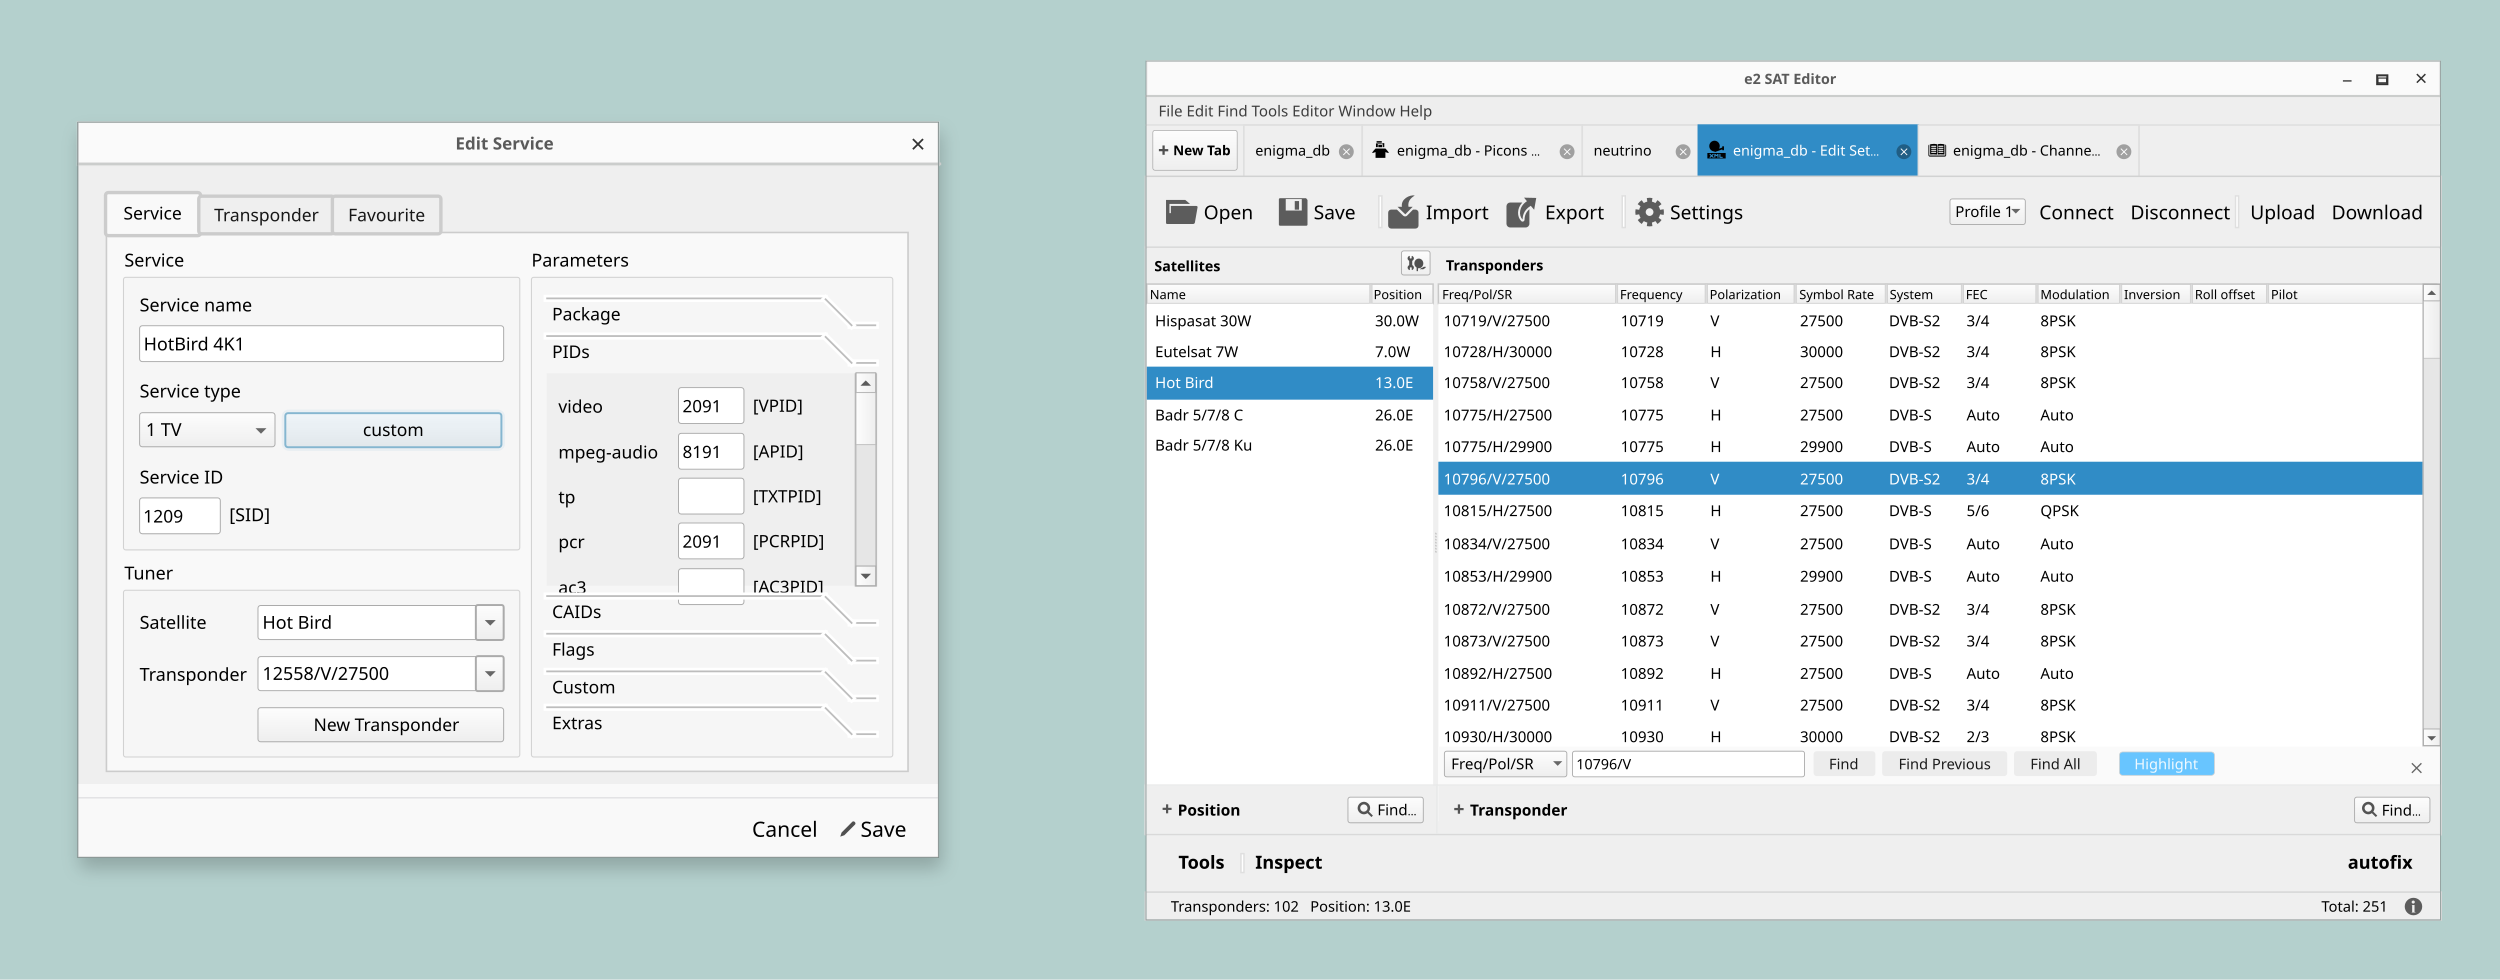
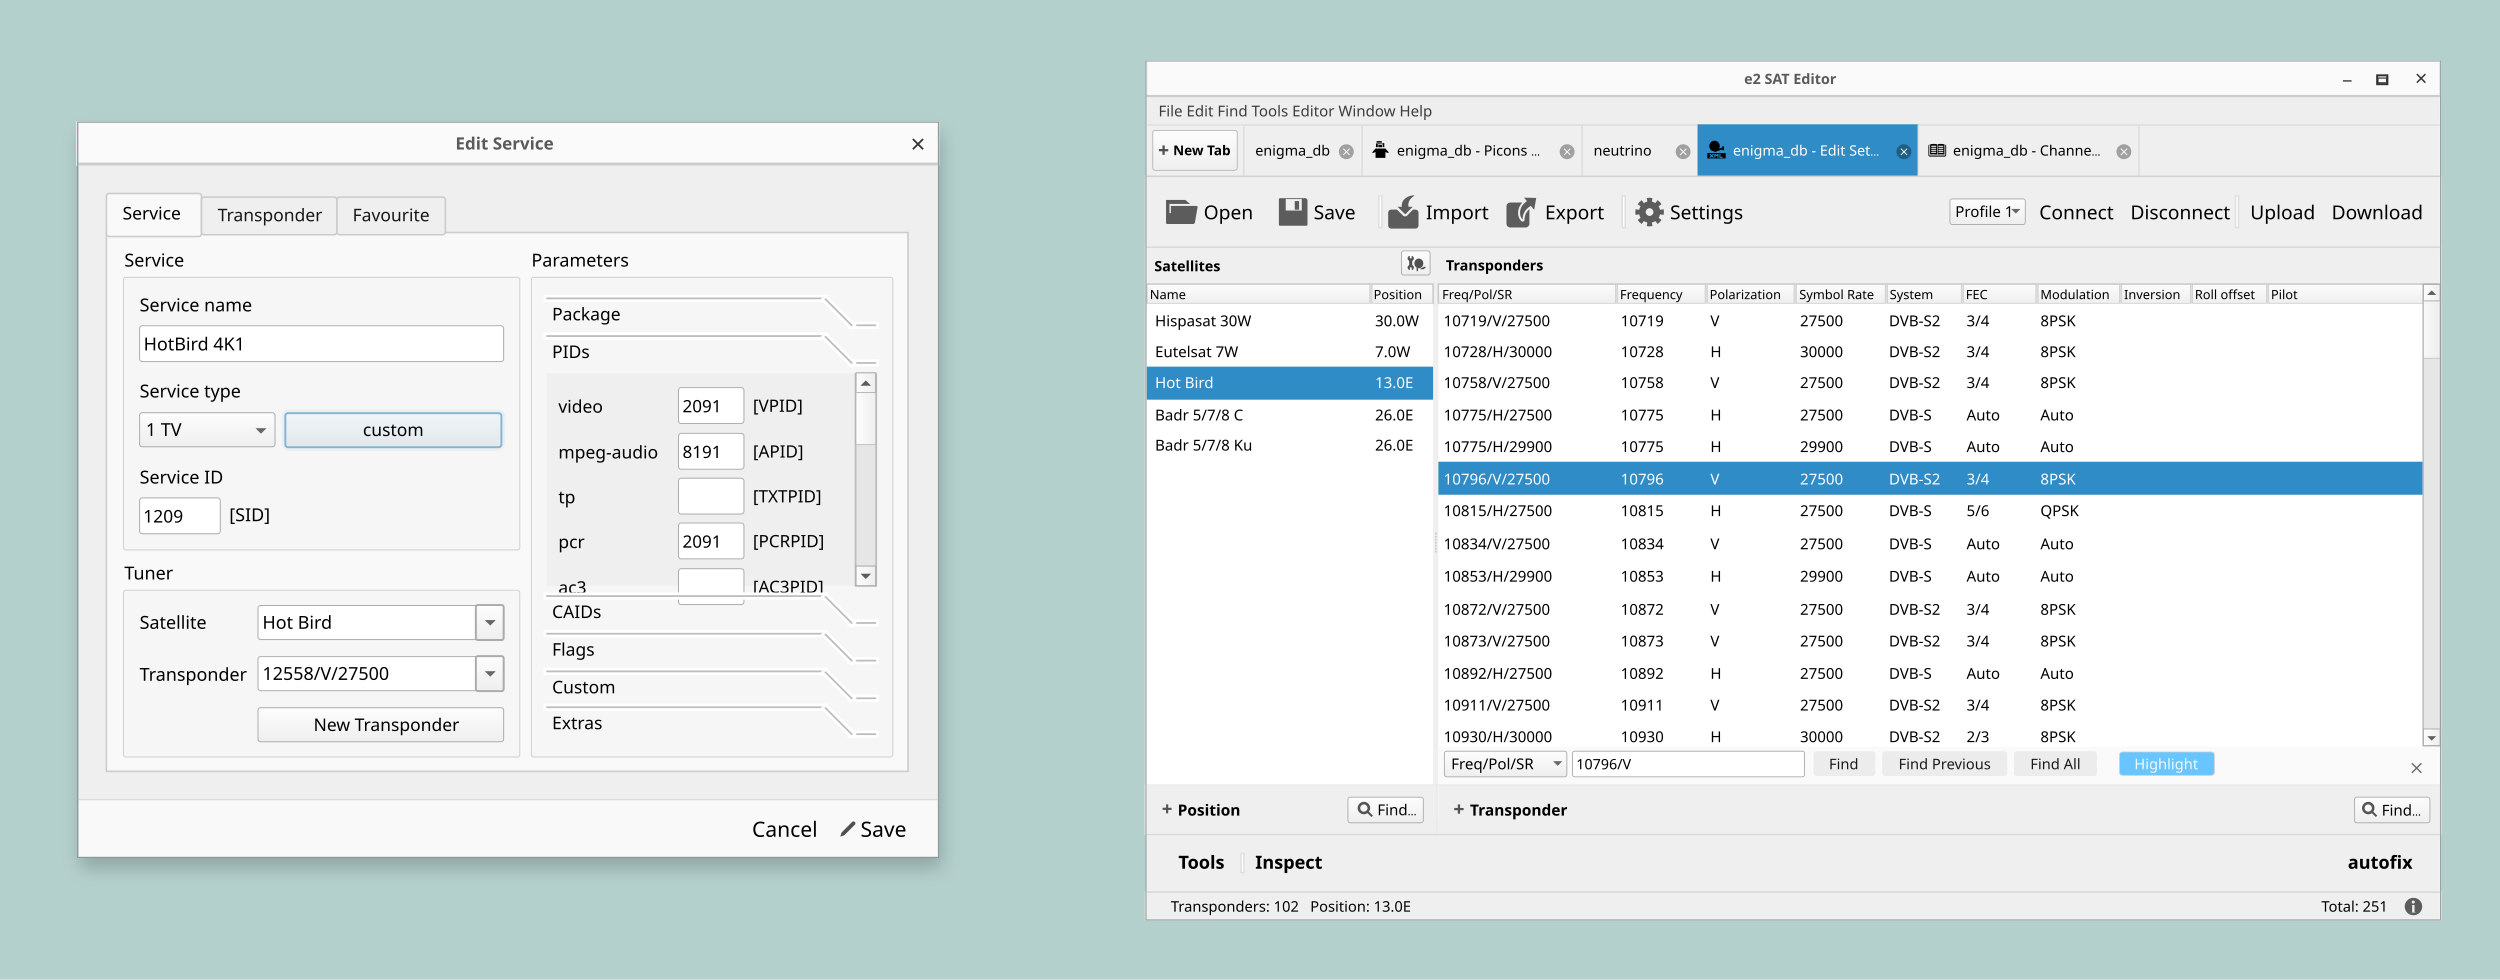
<svg xmlns="http://www.w3.org/2000/svg" style="pointer-events:none;user-select:none;text-rendering:geometricprecision" viewBox="0 0 3318 1300">
  <defs>
    <symbol id="aad">
      <path d="M37.8 37.8h18V26.3h-18V8H26.3v18.1H8v11.6h18.1v18h11.6v-18z" />
    </symbol>
    <symbol id="cbw">
      <path d="m60 15-3-.5v35.7a150.1 150.1 0 0 0-14.3-.6l-3 .2-6.7.6v-36S39.6 13 43 13c4 0 14 1.5 14 1.5l3 .5a5 5 0 0 1 3 4.7v32.6c0 2.9-2.3 5.2-5.2 5.2H6.2A5.2 5.2 0 0 1 1 52.3V19.7A5 5 0 0 1 4 15l3-.5S17 13 21 13c3.4 0 10 1.5 10 1.5v35.9a286 286 0 0 0-13-.9c-3 0-7.9.4-11 .7V14.5L4 15v38.7h56V15zM28.5 42.5a2 2 0 0 0-2-2h-14a2 2 0 0 0 0 4h14a2 2 0 0 0 2-2zm25 0a2 2 0 0 0-2-2h-14a2 2 0 0 0 0 4h14a2 2 0 0 0 2-2zm-25-7a2 2 0 0 0-2-2h-14a2 2 0 0 0 0 4h14a2 2 0 0 0 2-2zm25 0a2 2 0 0 0-2-2h-14a2 2 0 0 0 0 4h14a2 2 0 0 0 2-2zm-25-7a2 2 0 0 0-2-2h-14a2 2 0 0 0 0 4h14a2 2 0 0 0 2-2zm25 0a2 2 0 0 0-2-2h-14a2 2 0 0 0 0 4h14a2 2 0 0 0 2-2zm-25-7a2 2 0 0 0-2-2h-14a2 2 0 0 0 0 4h14a2 2 0 0 0 2-2zm25 0a2 2 0 0 0-2-2h-14a2 2 0 0 0 0 4h14a2 2 0 0 0 2-2z" />
    </symbol>
    <symbol id="cce">
      <path d="m62.3 7.3-5.6-5.6L32 26.4 7.3 1.7 1.7 7.3 26.4 32 1.7 56.7l5.6 5.6L32 37.6l24.7 24.7 5.6-5.6L37.6 32 62.3 7.3z" />
    </symbol>
    <symbol id="edt">
      <path d="M13.6 42.3 46.8 9c2-2 5.5-1.7 7.8.7 2.4 2.3 2.7 5.8.7 7.8L22.1 50.7 9.4 55l4.2-12.7z" />
    </symbol>
    <symbol id="ees">
      <path d="M32 50.5a17 17 0 0 1-8-14.7c0-9.3 7-16.9 15.6-16.9 8.7 0 15.7 7.6 15.7 16.9s-7 16.9-15.7 16.9l-2.7-.3-.2 10.5-4.9-.1.2-12.3zM6 26.8v15c-.8.4-1.6.9-2.3 1.5a9 9 0 0 0 0 14c1 .8 2.1 1.5 3.3 2l1.4-1v-7.2c0-1 .8-1.6 1.8-1.6H13c.5 0 1 .2 1.4.5.3.3.5.7.5 1v7.1l1.4 1c1-.5 2-1 2.8-1.8a9 9 0 0 0 0-14c-.7-.6-1.6-1.1-2.5-1.5v-15c.9-.4 1.7-1 2.5-1.6a9 9 0 0 0 0-14c-1-.7-2-1.3-3.1-1.8l-1.4 1V17c0 .9-.8 1.5-1.8 1.5h-3c-1 0-1.8-.6-1.8-1.5v-6.8l-1.4-.9c-1 .5-2.1 1-3 1.8a9 9 0 0 0 0 14c.7.7 1.6 1.2 2.5 1.6zm44.3 25-.6-.4-5.4 3.4.7 2 6-1.2c1.2 1.2 2.8 1.5 3.8.8l7.4-4.6c.8-.5 1.3-1.5 1.4-2.7 0-.8-.2-1.3-.5-1.5-.2-.2-.5-.4-1-.4a5 5 0 0 0-1.2.4l-.8.2h-.4c-1-.6-2-.6-2.8 0l-6.6 4z" />
    </symbol>
    <symbol id="fft">
      <path d="M56.3 31H13.8A13 13 0 0 0 1 44v61.3c0 7 5.7 12.8 12.8 12.8h54.5c7 0 12.8-5.8 12.8-12.8v-51c-16.6 14-16.6 30.2-17 36.9a6.8 6.8 0 0 1-11.7 4.4C38 81 36.3 52.4 56.3 31.1zm1 59.7c-14.6-14.7-13-46 15.2-64.3L62.2 14l42.8 1-7.3 41.4-11.8-14C57.8 59.3 57.8 82 57.3 90.6z" />
    </symbol>
    <symbol id="fgt">
      <path d="M87.8 55.7h8.5c5.9 0 10.7 4.8 10.7 10.6v45c0 6-4.8 10.7-10.7 10.7H11.7C5.8 122 1 117.2 1 111.4v-45c0-6 4.8-10.7 10.7-10.7h19.8L54 77.5a10 10 0 0 0 6.3 2.1c2 0 4.8-.8 6.2-2.2l21.3-21.7zM94 6.4C76 3.3 44.4 18.9 49 45.9H33.6l27.2 26.4 25.8-26.4H72.1C67.3 21.7 88 10.8 94 6.4z" />
    </symbol>
    <symbol id="fho">
      <path d="M32 62.5a30.5 30.5 0 0 1 0-61v9.6l-1-.1a5.4 5.4 0 1 0 1 10.7v5.1l-7.4.2 2.8 1.2V51l-2.8 2H32v9.5zm0-51.4V1.5a30.5 30.5 0 0 1 0 61V53h9.5l-5.8-2V26.6l-3.7.1v-5A5.4 5.4 0 0 0 32 11z" />
    </symbol>
    <symbol id="fin">
      <path d="M21 43h89c2.9 0 4.7 2.2 4.2 5l-9.3 53c-.5 2.7-3.2 5-6 5H8a3.8 3.8 0 0 1-3.9-3.8V22h67.2L88 36H16v32h5V43z" />
    </symbol>
    <symbol id="fje">
      <path d="M114 22v86.2c0 2-1.7 3.8-3.8 3.8H17.8a3.8 3.8 0 0 1-3.8-3.8V19.8c0-2 1.7-3.8 3.8-3.8H109l5 6zM94 59V19H38v40h56zm-9.5-33v30h-15V26h15z" />
    </symbol>
    <symbol id="pkw">
      <path d="M14.8 29.2h34.5s13.9 14.5 11.4 15.6c-1 .5-6.1-1-11.5-3V62H14.8V41.7c-5.4 2-10.4 3.6-11.5 3.1-2.5-1 11.5-15.6 11.5-15.6zm22-17.8H16.3v13.1h6.4V14h14v-2.6zm1.7 5.2h-14v8h14v-8zm6.8-6.2v14.1H41v-9.2h-2.5v-4.9h6.8zm-8.7-7H18.5v5.4h18.1V3.5z" />
    </symbol>
    <symbol id="slh">
      <path d="M40 45.2a20.9 20.9 0 0 1-12.4 4.2A22.6 22.6 0 0 1 5.8 30.7 22.5 22.5 0 0 1 27.6 5.6c10 0 19.4 7.7 21.4 17.6A22 22 0 0 1 45 40l14 13.8-5.1 5.1L40 45.2zM27.4 14.6c-6.2.1-12 5.2-12.7 11.5-.6 5.4 2.7 11 7.8 13.2A13.3 13.3 0 0 0 39.8 31a13.2 13.2 0 0 0-12.4-16.3z" />
    </symbol>
    <symbol id="sms">
      <path d="M74 15.4a50 50 0 0 0-19.7 0c.8 4 1.4 8.2 1.8 12.4-4.3 1-8.5 2.7-12.2 5.1-2.7-3.2-5.2-6.6-7.5-10.1a50 50 0 0 0-14 13.9c3.6 2.3 7 4.8 10.2 7.5a37.4 37.4 0 0 0-5 12.2c-4.2-.4-8.4-1-12.5-1.9a50 50 0 0 0 0 19.7 171 171 0 0 1 12.5-1.9c.9 4.4 2.6 8.5 5 12.3-3.2 2.7-6.6 5.2-10.1 7.5A50 50 0 0 0 36.4 106c2.3-3.5 4.8-6.9 7.5-10.1 3.7 2.4 7.9 4 12.2 5-.4 4.2-1 8.4-1.8 12.5a50 50 0 0 0 19.6 0c-.8-4.1-1.4-8.3-1.8-12.5 4.3-1 8.5-2.6 12.2-5 2.7 3.2 5.2 6.6 7.5 10.1a50 50 0 0 0 14-14c-3.6-2.2-7-4.7-10.2-7.4 2.4-3.8 4.1-7.9 5-12.3 4.2.5 8.4 1 12.5 2a50 50 0 0 0 0-19.8c-4.1.9-8.3 1.5-12.5 2-.9-4.4-2.6-8.6-5-12.3 3.2-2.7 6.6-5.2 10.1-7.5a50 50 0 0 0-13.9-14c-2.3 3.6-4.8 7-7.5 10.2a37.4 37.4 0 0 0-12.2-5c.4-4.3 1-8.4 1.8-12.5zM64 50.9a13.5 13.5 0 1 1 0 27 13.5 13.5 0 0 1 0-27z" />
    </symbol>
    <symbol id="tnw">
      <path d="M64 64V45H0v19h64zm-25-5.7V60a2 2 0 1 1-4 0v-6.4l-1.9 1.8c-.4.3-1 .5-1.5.5s-1-.2-1.5-.5l-2-1.8V60a2 2 0 0 1-3.8 0v-5.3h-6.7l4.1 4c.8.7.8 1.8 0 2.5a2 2 0 0 1-2.7 0l-4.1-3.9-4.1 4a2 2 0 0 1-2.7 0c-.8-.8-.8-2 0-2.7l4-3.9-4-3.9c-.8-.7-.8-1.8 0-2.5s2-.7 2.7 0l4 3.9 4.2-4a2 2 0 0 1 2.7 0c.8.8.8 2 0 2.6l-4 4h6.6v-5.3c0-.6.1-1 .6-1.4a2 2 0 0 1 1.3-.6h.2c.5 0 .9.3 1.3.6l4 3.6 3.9-3.6a2 2 0 0 1 1.8-.5c.4 0 .7.2 1 .5.4.3.6.8.6 1.3v8.7h2.9v-8.8a2 2 0 0 1 3.9 0v8.9h6.4a1.8 1.8 0 0 1 0 3.6h-8.5c-1 0-1.8-.9-1.8-1.9v-1.7h-3zM25.3 39.5H25c-10 0-18.3-8.4-18.3-18.8S15 2 25 2s18.3 8.4 18.3 18.8a19 19 0 0 1-2.4 9l11.1-4v-3c0-.9.7-1.5 1.5-1.5h3c.8 0 1.5.6 1.5 1.5v11c0 .8-.7 1.5-1.5 1.5h-3c-.8 0-1.5-.7-1.5-1.5v-1.6l-26 9.5-.7-2.2z" />
    </symbol>
    <symbol id="aol">
      <path d="m32 45.4 26.7-26.8H5.3L32 45.4z" />
    </symbol>
    <linearGradient id="bpf" x1="0" x2="0" y1="0" y2="1">
      <stop offset="0" style="stop-color:#fdfdfd" />
      <stop offset="1" style="stop-color:#eee" />
    </linearGradient>
    <linearGradient id="bqf" x1="0" x2="1" y1="0" y2="0">
      <stop offset="0" style="stop-color:#fdfdfd" />
      <stop offset="1" style="stop-color:#eee" />
    </linearGradient>
    <filter id="mrf" color-interpolation-filters="sRGB">
      <feDropShadow dx="-3" dy="12" flood-opacity=".2" stdDeviation="20" />
      <feDropShadow dx="3" dy="12" flood-opacity=".2" stdDeviation="10" />
    </filter>
  </defs>
  <rect width="3318" height="1300" style="fill:#b4d0cd" />
  <g style="font-family:&quot;Sans-Serif&quot;,system-ui,sans-serif" transform="matrix(1.19 0 0 1.19 102 161)">
    <rect width="960" height="820" x="1" y="1" rx="0" style="fill:#efefef;stroke:#acc6c3;stroke-width:1px;filter:url(#mrf)" />
-     <rect width="960" height="48" x="1" y="1" rx="0" style="fill:#fafafa;stroke:#e8e8e8;stroke-width:2px;clip-path:inset(1px 1.5px 0)" />
-     <rect width="962" height="1" x="1" y="47" style="fill:none;stroke:#cbcdcc;stroke-width:2px;clip-path:inset(0 1px 1.1px)" />
+     <rect width="961" height="48" y="1" rx="0" style="fill:#fafafa;stroke:#e8e8e8;stroke-width:2px;clip-path:inset(1px 1.5px 0)" />
+     <rect width="958" height="1" x="2" y="47" style="fill:none;stroke:#cbcdcc;stroke-width:2px;clip-path:inset(0 1px 1.1px)" />
    <text x="-1" y="3.5" dx="478" dy="28" style="font-family:&quot;Sans-Serif&quot;,system-ui,sans-serif;font-weight:700;font-size:19px;fill:#5a5a5a" text-anchor="middle">Edit Service</text>
    <g transform="rotate(45 451.1 1139.8)">
      <rect width="15" height="1" y="7" style="fill:none;stroke:#333;stroke-width:1px" />
      <rect width="1" height="15" x="7" style="fill:none;stroke:#333;stroke-width:1px" />
    </g>
    <rect width="894" height="601" x="33" y="124" rx="0" style="fill:#f9f9f9;fill-opacity:1;stroke:#ccc;stroke-opacity:1;stroke-width:1.8px" />
    <g style="clip-path:none">
-       <rect width="106" height="48" x="32" y="79.5" rx="3" style="fill:#f9f9f9;stroke:#ccc;stroke-width:3.8px;clip-path:inset(1.5px 1.5px 4.2px)" />
-       <text x="38.5" y="87.5" dx="46" dy="22" style="font-size:19.5px;letter-spacing:normal;fill:#000" text-anchor="middle">Service</text>
+       <rect width="106" height="48" x="33" y="80.5" rx="3" style="fill:#f9f9f9;stroke:#ccc;stroke-width:1.8px;clip-path:inset(0 0 4.2px)" />
+       <text x="37.5" y="87.5" dx="46" dy="22" style="font-size:19.5px;letter-spacing:normal;fill:#000" text-anchor="middle">Service</text>
    </g>
    <g style="clip-path:none">
-       <rect width="151" height="42" x="136" y="83.5" rx="3" style="fill:#efefef;stroke:#ccc;stroke-width:3.8px;clip-path:inset(1.5px 1.5px 4.2px 4.2px)" />
-       <text x="131.5" y="89.5" dx="80" dy="22" style="font-size:19.5px;letter-spacing:normal;fill:#000;fill-opacity:.9" text-anchor="middle">Transponder</text>
+       <rect width="151" height="42" x="139" y="84.5" rx="3" style="fill:#efefef;stroke:#ccc;stroke-width:1.8px;clip-path:inset(0 0 4.2px)" />
+       <text x="135.5" y="89.5" dx="80" dy="22" style="font-size:19.5px;letter-spacing:normal;fill:#000;fill-opacity:.9" text-anchor="middle">Transponder</text>
    </g>
    <g style="clip-path:none">
-       <rect width="121" height="42" x="285" y="83.5" rx="3" style="fill:#efefef;stroke:#ccc;stroke-width:3.8px;clip-path:inset(1.5px 1.5px 4.2px 4.2px)" />
-       <text x="278.5" y="89.5" dx="67" dy="22" style="font-size:19.5px;letter-spacing:normal;fill:#000;fill-opacity:.9" text-anchor="middle">Favourite</text>
+       <rect width="121" height="42" x="290" y="84.5" rx="3" style="fill:#efefef;stroke:#ccc;stroke-width:1.8px;clip-path:inset(0 0 4.2px)" />
+       <text x="283.5" y="89.5" dx="67" dy="22" style="font-size:19.5px;letter-spacing:normal;fill:#000;fill-opacity:.9" text-anchor="middle">Favourite</text>
    </g>
    <rect width="442" height="304" x="52" y="174" rx="2.5" style="fill:#000;fill-opacity:.015;stroke:#000;stroke-opacity:.15;stroke-width:1.2px" />
    <text x="43" y="145" dx="10" dy="17" style="font-size:20px;letter-spacing:normal;fill:#000">Service</text>
    <text x="70" y="190" dy="22" style="font-size:20px;fill:#000">Service name</text>
    <rect width="406" height="40" x="70" y="228" rx="3" style="fill:#fff;stroke:#ababab;stroke-opacity:1;stroke-width:1.1px;clip-path:none" />
    <text x="70.5" y="232.5" dx="4" dy="23" style="font-size:20px;fill:#000">HotBird 4K1</text>
    <text x="70" y="286" dy="22" style="font-size:20px;fill:#000">Service type</text>
    <rect width="151" height="38" x="70" y="325" rx="3" style="fill:url(#bpf);stroke:#ababab;stroke-width:1.1px;filter:none" />
    <text x="65" y="329" dx="12" dy="22" style="font-size:20px;word-spacing:8px;fill:#000">1 TV</text>
    <rect width="24" height="24" x="198.5" y="334" rx="8" style="fill:none;stroke:none;stroke-opacity:.06;stroke-width:2px" />
    <use href="#aol" style="fill:#676767" transform="matrix(.23 0 0 .23 198 338)" />
    <rect width="241" height="38" x="232.5" y="325.5" rx="3" style="fill:url(#bpf);stroke:#8bb9d1;stroke-width:2.2px;filter:none" />
    <rect width="249" height="46" x="228.5" y="321.5" rx="8" style="fill:#308cc6;fill-opacity:.07" />
    <text x="299" y="331" dx="20" dy="20" style="font-size:19.5px;word-spacing:8px;fill:#000">custom</text>
    <text x="70" y="382" dy="22" style="font-size:20px;fill:#000">Service ID</text>
    <rect width="90" height="40" x="70" y="420" rx="3" style="fill:#fff;stroke:#ababab;stroke-opacity:1;stroke-width:1.1px;clip-path:none" />
    <text x="70" y="424.5" dx="4" dy="23" style="font-size:19.5px;fill:#000">1209</text>
    <text x="170" y="423" dy="23" style="font-size:20px;fill:#000">[SID]</text>
    <rect width="442" height="186" x="52" y="523" rx="2.5" style="fill:#000;fill-opacity:.015;stroke:#000;stroke-opacity:.15;stroke-width:1.2px" />
    <text x="43" y="494" dx="10" dy="17" style="font-size:20px;letter-spacing:normal;fill:#000">Tuner</text>
    <text x="70" y="544" dy="22" style="font-size:20px;fill:#000">Satellite</text>
    <rect width="274" height="38" x="202" y="540" rx="3" style="fill:#fff;stroke:#ababab;stroke-width:1.1px;filter:none" />
    <text x="195" y="544" dx="12" dy="22" style="font-size:20px;fill:#000">Hot Bird</text>
    <rect width="31" height="39" x="445" y="539.5" rx="2.2" style="fill:url(#bpf);stroke:#ababab;stroke-width:2.2px;clip-path:inset(1.3px 1.1px 1.3px 0)" />
    <rect width="24" height="24" x="454.2" y="548" rx="8" style="fill:none;stroke:none;stroke-opacity:.06;stroke-width:2px" />
    <use href="#aol" style="fill:#676767" transform="matrix(.23 0 0 .23 453.7 552)" />
    <text x="70" y="602" dy="22" style="font-size:20px;fill:#000">Transponder</text>
    <rect width="274" height="38" x="202" y="597" rx="3" style="fill:#fff;stroke:#ababab;stroke-width:1.1px;filter:none" />
    <text x="195" y="601" dx="12" dy="22" style="font-size:20px;fill:#000">12558/V/27500</text>
    <rect width="31" height="39" x="445" y="596.5" rx="2.2" style="fill:url(#bpf);stroke:#ababab;stroke-width:2.2px;clip-path:inset(1.3px 1.1px 1.3px 0)" />
    <rect width="24" height="24" x="454.2" y="605" rx="8" style="fill:none;stroke:none;stroke-opacity:.06;stroke-width:2px" />
    <use href="#aol" style="fill:#676767" transform="matrix(.23 0 0 .23 453.7 609)" />
    <rect width="274" height="38" x="202" y="654" rx="3" style="fill:url(#bpf);stroke:#ababab;stroke-width:1.1px;filter:none" />
    <text x="244" y="659" dx="20" dy="21" style="font-size:19.5px;fill:#000">New Transponder</text>
    <rect width="403" height="535" x="507" y="174" rx="2.5" style="fill:#000;fill-opacity:.015;stroke:#000;stroke-opacity:.15;stroke-width:1.2px" />
    <text x="497" y="145" dx="10" dy="17" style="font-size:20px;letter-spacing:normal;fill:#000">Parameters</text>
    <rect width="314" height="5" x="522" y="195" style="fill:#bdbdbd;stroke:#fff;stroke-width:3px;clip-path:inset(3px 3px 1px)" />
    <rect width="32" height="5" x="861" y="225" style="fill:#bdbdbd;stroke:#fff;stroke-width:3px;clip-path:inset(3px 3px 1px 2px)" />
    <rect width="46" height="5" x="222" y="-222" style="fill:#bdbdbd;stroke:#fff;stroke-width:3px;clip-path:inset(3px 3px 1px)" transform="rotate(45 25.2 726.5)" />
    <text x="522" y="196" dx="8" dy="26" style="font-size:19.5px;fill:#000">Package</text>
    <rect width="314" height="5" x="522" y="237" style="fill:#bdbdbd;stroke:#fff;stroke-width:3px;clip-path:inset(3px 3px 1px)" />
    <rect width="32" height="5" x="861" y="267" style="fill:#bdbdbd;stroke:#fff;stroke-width:3px;clip-path:inset(3px 3px 1px 2px)" />
    <rect width="46" height="5" x="222" y="-222" style="fill:#bdbdbd;stroke:#fff;stroke-width:3px;clip-path:inset(3px 3px 1px)" transform="rotate(45 -25.4 747.5)" />
    <text x="522" y="238" dx="8" dy="26" style="font-size:19.5px;fill:#000">PIDs</text>
    <g style="clip-path:inset(0 0 22px)">
      <rect width="367" height="237" x="524" y="281" style="fill:#efefef;fill-opacity:1" />
      <text x="537" y="303" dy="22" style="font-size:19.5px;fill:#000">video</text>
      <rect width="73" height="40" x="671" y="297" rx="3" style="fill:#fff;stroke:#ababab;stroke-opacity:1;stroke-width:1.1px;clip-path:none" />
      <text x="671.5" y="301.5" dx="4" dy="23" style="font-size:19px;fill:#000">2091</text>
      <text x="754" y="301" dy="23" style="font-size:19px;fill:#000">[VPID]</text>
      <text x="537" y="354" dy="22" style="font-size:19.5px;fill:#000">mpeg-audio</text>
      <rect width="73" height="40" x="671" y="348" rx="3" style="fill:#fff;stroke:#ababab;stroke-opacity:1;stroke-width:1.1px;clip-path:none" />
      <text x="671.5" y="352.5" dx="4" dy="23" style="font-size:19px;fill:#000">8191</text>
      <text x="754" y="352" dy="23" style="font-size:19px;fill:#000">[APID]</text>
      <text x="537" y="404" dy="22" style="font-size:19.5px;fill:#000">tp</text>
      <rect width="73" height="40" x="671" y="398" rx="3" style="fill:#fff;stroke:#ababab;stroke-opacity:1;stroke-width:1.1px;clip-path:none" />
      <text x="754" y="402" dy="23" style="font-size:19px;fill:#000">[TXTPID]</text>
      <text x="537" y="454" dy="22" style="font-size:19.5px;fill:#000">pcr</text>
      <rect width="73" height="40" x="671" y="448" rx="3" style="fill:#fff;stroke:#ababab;stroke-opacity:1;stroke-width:1.1px;clip-path:none" />
      <text x="671.5" y="452.5" dx="4" dy="23" style="font-size:19px;fill:#000">2091</text>
      <text x="754" y="452" dy="23" style="font-size:19px;fill:#000">[PCRPID]</text>
      <text x="537" y="505" dy="22" style="font-size:19.5px;fill:#000">ac3</text>
      <rect width="73" height="40" x="671" y="499" rx="3" style="fill:#fff;stroke:#ababab;stroke-opacity:1;stroke-width:1.1px;clip-path:none" />
      <text x="754" y="503" dy="23" style="font-size:19px;fill:#000">[AC3PID]</text>
    </g>
    <g style="clip-path:inset(1px 1px 1px 0)">
      <rect width="23" height="236" x="868.5" y="282" style="fill:#e6e6e6;stroke:#bcbcbc;stroke-width:2px" />
      <rect width="22" height="22" x="869" y="280.5" rx="0" style="fill:url(#bqf);stroke:#ababab;stroke-width:1.2px" />
      <use href="#aol" style="fill:#5c5c5c" transform="matrix(.22 0 0 -.22 872.8 299)" />
      <rect width="22" height="22" x="869" y="496" rx="0" style="fill:url(#bqf);stroke:#ababab;stroke-width:1.2px" />
      <use href="#aol" style="fill:#5c5c5c" transform="matrix(.22 0 0 .22 872.8 500.5)" />
      <rect width="22" height="58" x="869" y="302.5" rx="0" style="fill:url(#bqf);fill-opacity:1;stroke:#ababab;stroke-opacity:.6;stroke-width:1.2px" />
    </g>
    <rect width="314" height="5" x="522" y="527" style="fill:#bdbdbd;stroke:#fff;stroke-width:3px;clip-path:inset(3px 3px 1px)" />
    <rect width="32" height="5" x="861" y="557" style="fill:#bdbdbd;stroke:#fff;stroke-width:3px;clip-path:inset(3px 3px 1px 2px)" />
    <rect width="46" height="5" x="222" y="-222" style="fill:#bdbdbd;stroke:#fff;stroke-width:3px;clip-path:inset(3px 3px 1px)" transform="rotate(45 -375.5 892.5)" />
    <text x="522" y="528" dx="8" dy="26" style="font-size:19.5px;fill:#000">CAIDs</text>
    <rect width="314" height="5" x="522" y="569" style="fill:#bdbdbd;stroke:#fff;stroke-width:3px;clip-path:inset(3px 3px 1px)" />
    <rect width="32" height="5" x="861" y="599" style="fill:#bdbdbd;stroke:#fff;stroke-width:3px;clip-path:inset(3px 3px 1px 2px)" />
    <rect width="46" height="5" x="222" y="-222" style="fill:#bdbdbd;stroke:#fff;stroke-width:3px;clip-path:inset(3px 3px 1px)" transform="rotate(45 -426.2 913.5)" />
    <text x="522" y="570" dx="8" dy="26" style="font-size:19.5px;fill:#000">Flags</text>
    <rect width="314" height="5" x="522" y="611" style="fill:#bdbdbd;stroke:#fff;stroke-width:3px;clip-path:inset(3px 3px 1px)" />
    <rect width="32" height="5" x="861" y="641" style="fill:#bdbdbd;stroke:#fff;stroke-width:3px;clip-path:inset(3px 3px 1px 2px)" />
    <rect width="46" height="5" x="222" y="-222" style="fill:#bdbdbd;stroke:#fff;stroke-width:3px;clip-path:inset(3px 3px 1px)" transform="rotate(45 -477 934.6)" />
    <text x="522" y="612" dx="8" dy="26" style="font-size:19.5px;fill:#000">Custom</text>
    <rect width="314" height="5" x="522" y="651" style="fill:#bdbdbd;stroke:#fff;stroke-width:3px;clip-path:inset(3px 3px 1px)" />
    <rect width="32" height="5" x="861" y="681" style="fill:#bdbdbd;stroke:#fff;stroke-width:3px;clip-path:inset(3px 3px 1px 2px)" />
    <rect width="46" height="5" x="222" y="-222" style="fill:#bdbdbd;stroke:#fff;stroke-width:3px;clip-path:inset(3px 3px 1px)" transform="rotate(45 -525.2 954.6)" />
    <text x="522" y="652" dx="8" dy="26" style="font-size:19.5px;fill:#000">Extras</text>
-     <rect width="960" height="81" x="1" y="739" rx="0" style="fill:#f9f9f9;clip-path:inset(15px 0 0)" />
+     <rect width="958" height="64" x="2" y="756" rx="0" style="fill:#f9f9f9;clip-path:none" />
    <text x="727" y="764" dx="26" dy="34" style="font-size:23.5px;fill:#000">Cancel</text>
    <use href="#edt" style="fill:#505050" transform="matrix(.36 0 0 .36 848 778)" />
    <text x="848" y="764" dx="26" dy="34" style="font-size:23.5px;fill:#000">Save</text>
-     <rect width="960" height="1.1" x="1" y="754" style="fill:#d7d7d9" />
+     <rect width="958" height="1.2" x="2" y="756" style="fill:#d7d7d9" />
    <rect width="960" height="820" x="1" y="1" rx="0" style="fill:none;stroke:#808e8c;stroke-width:1.2px" />
    <rect width="959" height="819" x="1.5" y="1.5" rx="0" style="fill:none;stroke:#ccc;stroke-opacity:.75;stroke-width:.5px" />
  </g>
  <g style="font-family:&quot;Sans-Serif&quot;,system-ui,sans-serif">
    <rect width="1718" height="1140" x="1521" y="81" rx="0" style="fill:#f9f9f9;stroke:#acc6c3;stroke-width:1px" />
    <rect width="1716" height="48" x="1522" y="81" rx="0" style="fill:#fafafa;stroke:#e8e8e8;stroke-width:2px;clip-path:inset(1px 1.5px 0)" />
    <rect width="1718" height="1" x="1521" y="127" style="fill:none;stroke:#cbcdcc;stroke-width:2px;clip-path:inset(0 1px 1.1px)" />
    <text x="1519" y="83.5" dx="857" dy="28" style="font-family:&quot;Sans-Serif&quot;,system-ui,sans-serif;font-weight:700;font-size:19px;fill:#5a5a5a" text-anchor="middle">e2 SAT Editor</text>
    <rect width="10.5" height=".8" x="3110" y="107" style="fill:none;stroke:#333;stroke-width:1px" />
    <g transform="matrix(.9 0 0 .9 3155 100)">
      <rect width="15" height="13" style="fill:none;stroke:#333;stroke-width:3px;clip-path:inset(.8px 1.4px 2.6px)" />
      <rect width="13" height="7" x="1" y="4" style="fill:none;stroke:#333;stroke-width:1.7px" />
    </g>
    <g transform="rotate(45 1493.9 3925.5)">
      <rect width="15" height="1" y="7" style="fill:none;stroke:#333;stroke-width:1px" />
      <rect width="1" height="15" x="7" style="fill:none;stroke:#333;stroke-width:1px" />
    </g>
    <rect width="1716" height="36" x="1522" y="129" style="fill:#eee" />
    <text x="1525.5" y="130.5" dx="12" dy="24" style="font-size:20px;word-spacing:16px;fill:#000;fill-opacity:.75">File Edit Find Tools Editor Window Help</text>
-     <rect width="1718" height="1" x="1521" y="165.5" style="fill:#e2e2e2;stroke:#dcdddd" />
+     <rect width="1717" height="1" x="1521" y="165.5" style="fill:#e2e2e2;stroke:#dcdddd" />
    <rect width="1716" height="67" x="1522" y="167" style="fill:#efefef" />
    <rect width="128" height="67" x="1522" y="167" style="fill:#efefef" />
    <rect width="112" height="53" x="1530" y="173" rx="3" style="fill:url(#bpf);stroke:#ababab;stroke-width:1px" />
    <use href="#aad" style="fill:#4f4f4f" transform="matrix(.26 0 0 .26 1536 191)" />
    <text x="1530" y="173" dx="27" dy="33" style="font-weight:700;font-size:18px;fill:#000">New Tab</text>
    <rect width="1" height="67" x="1650" y="167" style="fill:#d5d6d6" />
    <rect width="157" height="69" x="1651" y="166" style="fill:#efefef;stroke:#dfdfdf;stroke-width:2px;clip-path:inset(1px 0)" />
    <text x="1651" y="165.5" dx="15" dy="41" style="font-size:19px;fill:#000">enigma_db</text>
    <g transform="matrix(.9 0 0 .9 1781 195.5)">
      <rect width="22" height="22" x="-4.5" y="-4.5" rx="11" style="fill:#000;fill-opacity:.33" />
      <use href="#cce" style="fill:#fff" transform="matrix(.17 0 0 .17 1.2 1.2)" />
    </g>
    <rect width="292" height="69" x="1808" y="166" style="fill:#efefef;stroke:#dfdfdf;stroke-width:2px;clip-path:inset(1px 0)" />
    <use href="#pkw" style="fill:#000" transform="matrix(.38 0 0 .38 1820 186)" />
    <text x="1808" y="165.5" dx="46" dy="41" style="font-size:19px;fill:#000">enigma_db - Picons <tspan style="font-size:15px">…</tspan>
    </text>
    <g transform="matrix(.9 0 0 .9 2074 195.5)">
      <rect width="22" height="22" x="-4.5" y="-4.5" rx="11" style="fill:#000;fill-opacity:.33" />
      <use href="#cce" style="fill:#fff" transform="matrix(.17 0 0 .17 1.2 1.2)" />
    </g>
    <rect width="154" height="69" x="2100" y="166" style="fill:#efefef;stroke:#dfdfdf;stroke-width:2px;clip-path:inset(1px 0)" />
    <text x="2100" y="165.5" dx="15" dy="41" style="font-size:19px;fill:#000">neutrino</text>
    <g transform="matrix(.9 0 0 .9 2228 195.5)">
      <rect width="22" height="22" x="-4.5" y="-4.5" rx="11" style="fill:#000;fill-opacity:.33" />
      <use href="#cce" style="fill:#fff" transform="matrix(.17 0 0 .17 1.2 1.2)" />
    </g>
    <rect width="292" height="69" x="2254" y="166" style="fill:#308cc6;stroke:#308cc6;stroke-width:2px;clip-path:inset(1px 0)" />
    <use href="#tnw" style="fill:#000" transform="matrix(.38 0 0 .38 2266 186)" />
    <text x="2254" y="165.5" dx="46" dy="41" style="font-size:19px;fill:#fff">enigma_db - Edit Set<tspan style="font-size:15px">…</tspan>
    </text>
    <g transform="matrix(.9 0 0 .9 2521 195.5)">
      <rect width="22" height="22" x="-4.5" y="-4.5" rx="11" style="fill:#000;fill-opacity:.33" />
      <use href="#cce" style="fill:#fff" transform="matrix(.17 0 0 .17 1.2 1.2)" />
    </g>
    <rect width="293" height="69" x="2546" y="166" style="fill:#efefef;stroke:#dfdfdf;stroke-width:2px;clip-path:inset(1px 0)" />
    <use href="#cbw" style="fill:#000" transform="matrix(.38 0 0 .38 2559 186)" />
    <text x="2546" y="165.5" dx="46" dy="41" style="font-size:19px;fill:#000">enigma_db - Channe<tspan style="font-size:15px">…</tspan>
    </text>
    <g transform="matrix(.9 0 0 .9 2813 195.5)">
      <rect width="22" height="22" x="-4.5" y="-4.5" rx="11" style="fill:#000;fill-opacity:.33" />
      <use href="#cce" style="fill:#fff" transform="matrix(.17 0 0 .17 1.2 1.2)" />
    </g>
    <rect width="2" height="67" x="2838" y="167" style="fill:#dfdfdf" />
    <rect width="1716" height="95" x="1522" y="234" style="fill:#efefef" />
    <use href="#fin" style="fill:#5c5c5c" transform="matrix(.38 0 0 .38 1546 257)" />
    <text x="1528.5" y="232" dx="69" dy="59" style="font-size:25.5px;fill:#000">Open</text>
    <use href="#fje" style="fill:#5c5c5c" transform="matrix(.38 0 0 .38 1692 257)" />
    <text x="1674.5" y="232" dx="69" dy="59" style="font-size:25.5px;fill:#000">Save</text>
    <rect width="4" height="42" x="1830" y="260" style="fill:#fff;stroke:#dfdfdf;stroke-width:2px;clip-path:inset(2px 2px 2px .5px)" />
    <use href="#fgt" style="fill:#5c5c5c" transform="matrix(.38 0 0 .38 1842 257)" />
    <text x="1823.5" y="232" dx="69" dy="59" style="font-size:25.5px;fill:#000">Import</text>
    <use href="#fft" style="fill:#5c5c5c" transform="matrix(.38 0 0 .38 1999 257)" />
    <text x="1981.5" y="232" dx="69" dy="59" style="font-size:25.5px;fill:#000">Export</text>
    <rect width="4" height="42" x="2153" y="260" style="fill:#fff;stroke:#dfdfdf;stroke-width:2px;clip-path:inset(2px 2px 2px .5px)" />
    <use href="#sms" style="fill:#5c5c5c" transform="matrix(.38 0 0 .38 2165 257)" />
    <text x="2147.5" y="232" dx="69" dy="59" style="font-size:25.5px;fill:#000">Settings</text>
    <rect width="100" height="34" x="2588" y="264" rx="3" style="fill:url(#bpf);stroke:#ababab;stroke-width:1.2px;filter:none" />
    <rect width="24" height="24" x="2680.5" y="269" rx="8" style="fill:none;stroke:none;stroke-opacity:.06;stroke-width:2px" />
    <use href="#aol" style="fill:#676767" transform="matrix(.23 0 0 .23 2668 273)" />
    <text x="2583" y="266" dx="12" dy="22" style="font-size:20px;fill:#000">Profile 1</text>
    <text x="2691.5" y="232" dx="15" dy="59" style="font-size:25.5px;fill:#000">Connect</text>
    <text x="2812.5" y="232" dx="15" dy="59" style="font-size:25.5px;fill:#000">Disconnect</text>
    <rect width="4" height="42" x="2967" y="260" style="fill:#fff;stroke:#dfdfdf;stroke-width:2px;clip-path:inset(2px 2px 2px .5px)" />
    <text x="2971.5" y="232" dx="15" dy="59" style="font-size:25.5px;fill:#000">Upload</text>
    <text x="3079.5" y="232" dx="15" dy="59" style="font-size:25.5px;fill:#000">Download</text>
    <rect width="1720" height="95" x="1520" y="234" style="fill:none;stroke:#d1d2d2;stroke-width:2px;clip-path:inset(0 2px)" />
    <rect width="1716" height="779" x="1522" y="328" style="fill:#efefef" />
    <rect width="380" height="779" x="1522" y="328" style="fill:#efefef" />
    <text x="1522" y="327" dx="10" dy="33" style="font-weight:700;font-size:19px;fill:#000">Satellites</text>
    <rect width="38" height="32" x="1860" y="333" rx="3" style="fill:url(#bpf);stroke:#ababab;stroke-width:1.2px" />
    <use href="#ees" style="fill:#505050" transform="matrix(.38 0 0 .38 1868 336)" />
    <rect width="380" height="26" x="1522" y="377" style="fill:url(#bpf);stroke:#c8c8c8;stroke-width:2px;clip-path:inset(1px 1px 0)" />
    <text x="1522" y="379" dy="18" style="font-size:17px;fill:#000">
      <tspan x="1526">Name</tspan>
      <tspan x="1823">Position</tspan>
    </text>
    <rect width="3" height="26" x="1818" y="377" style="fill:#ddd;stroke:#cdcdcd;stroke-width:1px;clip-path:inset(1px 1px 1px 0)" />
    <rect width="380" height="687" x="1522" y="403" style="fill:#fff" />
    <rect width="380" height="44" x="82" y="448" style="fill:#308cc6" transform="matrix(1 0 0 .996 1440 40.4)" />
    <text x="1522" y="404" dy="29" style="font-size:20px;fill:#000">
      <tspan x="1533">Hispasat 30W</tspan>
      <tspan x="1825">30.0W</tspan>
    </text>
    <text x="1522" y="445" dy="29" style="font-size:20px;fill:#000">
      <tspan x="1533">Eutelsat 7W</tspan>
      <tspan x="1825">7.0W</tspan>
    </text>
    <text x="1522" y="486" dy="29" style="font-size:20px;fill:#fff">
      <tspan x="1533">Hot Bird</tspan>
      <tspan x="1825">13.0E</tspan>
    </text>
    <text x="1522" y="529" dy="29" style="font-size:20px;fill:#000">
      <tspan x="1533">Badr 5/7/8 C</tspan>
      <tspan x="1825">26.0E</tspan>
    </text>
    <text x="1522" y="569" dy="29" style="font-size:20px;fill:#000">
      <tspan x="1533">Badr 5/7/8 Ku</tspan>
      <tspan x="1825">26.0E</tspan>
    </text>
    <rect width="1332" height="65" x="1522" y="1043" style="fill:#efefef" />
    <rect width="1332" height="65" x="1520" y="1042" style="fill:none;stroke:#e9eaea;stroke-width:2px;clip-path:inset(0 2px 2px)" />
    <use href="#aad" style="fill:#545454" transform="matrix(.25 0 0 .25 1541 1065.5)" />
    <text x="1535" y="1049.5" dx="28" dy="33" style="font-weight:700;font-size:20.5px;fill:#000">Position</text>
    <rect width="100" height="34" x="1789" y="1058" rx="3" style="fill:url(#bpf);stroke:#ababab;stroke-width:1.2px;filter:none" />
    <use x="15" href="#slh" style="fill:#545454" transform="matrix(.38 0 0 .38 1794 1062)" />
    <text x="1774" y="1060" dx="54" dy="22" style="font-size:20px;fill:#000">Find<tspan style="font-size:15px">…</tspan>
    </text>
    <rect width=".5" height="28" x="1905.5" y="706" style="fill:none;stroke:#000;stroke-opacity:.25;stroke-dasharray:0,2px,0" />
    <text x="1909" y="327" dx="10" dy="32" style="font-weight:700;font-size:19px;fill:#000">Transponders</text>
    <rect width="1325" height="26" x="1909" y="377" style="fill:url(#bpf);stroke:#c8c8c8;stroke-width:2px;clip-path:inset(1px 1px 0)" />
    <text x="1909" y="379" dy="18" style="font-size:17px;fill:#000">
      <tspan x="1914">Freq/Pol/SR</tspan>
      <tspan x="2150">Frequency</tspan>
      <tspan x="2269">Polarization</tspan>
      <tspan x="2388">Symbol Rate</tspan>
      <tspan x="2508">System</tspan>
      <tspan x="2609">FEC</tspan>
      <tspan x="2708">Modulation</tspan>
      <tspan x="2819">Inversion</tspan>
      <tspan x="2913">Roll offset</tspan>
      <tspan x="3014">Pilot</tspan>
    </text>
    <rect width="3" height="26" x="2144" y="377" style="fill:#ddd;stroke:#cdcdcd;stroke-width:1px;clip-path:inset(1px 1px 1px 0)" />
    <rect width="3" height="26" x="2263" y="377" style="fill:#ddd;stroke:#cdcdcd;stroke-width:1px;clip-path:inset(1px 1px 1px 0)" />
    <rect width="3" height="26" x="2381" y="377" style="fill:#ddd;stroke:#cdcdcd;stroke-width:1px;clip-path:inset(1px 1px 1px 0)" />
    <rect width="3" height="26" x="2502" y="377" style="fill:#ddd;stroke:#cdcdcd;stroke-width:1px;clip-path:inset(1px 1px 1px 0)" />
    <rect width="3" height="26" x="2603" y="377" style="fill:#ddd;stroke:#cdcdcd;stroke-width:1px;clip-path:inset(1px 1px 1px 0)" />
    <rect width="3" height="26" x="2702" y="377" style="fill:#ddd;stroke:#cdcdcd;stroke-width:1px;clip-path:inset(1px 1px 1px 0)" />
    <rect width="3" height="26" x="2813" y="377" style="fill:#ddd;stroke:#cdcdcd;stroke-width:1px;clip-path:inset(1px 1px 1px 0)" />
    <rect width="3" height="26" x="2907" y="377" style="fill:#ddd;stroke:#cdcdcd;stroke-width:1px;clip-path:inset(1px 1px 1px 0)" />
    <rect width="3" height="26" x="3008" y="377" style="fill:#ddd;stroke:#cdcdcd;stroke-width:1px;clip-path:inset(1px 1px 1px 0)" />
    <rect width="1325" height="687" x="1909" y="403" style="fill:#fff" />
    <rect width="1325" height="44" x="473" y="576" style="fill:#308cc6" transform="matrix(1 0 0 .996 1436 39.1)" />
    <text x="1909" y="404" dy="29" style="font-size:20px;fill:#000">
      <tspan x="1916">10719/V/27500</tspan>
      <tspan x="2151">10719</tspan>
      <tspan x="2270">V</tspan>
      <tspan x="2389">27500</tspan>
      <tspan x="2507">DVB-S2</tspan>
      <tspan x="2610">3/4</tspan>
      <tspan x="2708">8PSK</tspan>
    </text>
    <text x="1909" y="445" dy="29" style="font-size:20px;fill:#000">
      <tspan x="1916">10728/H/30000</tspan>
      <tspan x="2151">10728</tspan>
      <tspan x="2270">H</tspan>
      <tspan x="2389">30000</tspan>
      <tspan x="2507">DVB-S2</tspan>
      <tspan x="2610">3/4</tspan>
      <tspan x="2708">8PSK</tspan>
    </text>
    <text x="1909" y="486" dy="29" style="font-size:20px;fill:#000">
      <tspan x="1916">10758/V/27500</tspan>
      <tspan x="2151">10758</tspan>
      <tspan x="2270">V</tspan>
      <tspan x="2389">27500</tspan>
      <tspan x="2507">DVB-S2</tspan>
      <tspan x="2610">3/4</tspan>
      <tspan x="2708">8PSK</tspan>
    </text>
    <text x="1909" y="529" dy="29" style="font-size:20px;fill:#000">
      <tspan x="1916">10775/H/27500</tspan>
      <tspan x="2151">10775</tspan>
      <tspan x="2270">H</tspan>
      <tspan x="2389">27500</tspan>
      <tspan x="2507">DVB-S</tspan>
      <tspan x="2610">Auto</tspan>
      <tspan x="2708">Auto</tspan>
    </text>
    <text x="1909" y="571" dy="29" style="font-size:20px;fill:#000">
      <tspan x="1916">10775/H/29900</tspan>
      <tspan x="2151">10775</tspan>
      <tspan x="2270">H</tspan>
      <tspan x="2389">29900</tspan>
      <tspan x="2507">DVB-S</tspan>
      <tspan x="2610">Auto</tspan>
      <tspan x="2708">Auto</tspan>
    </text>
    <text x="1909" y="614" dy="29" style="font-size:20px;fill:#fff">
      <tspan x="1916">10796/V/27500</tspan>
      <tspan x="2151">10796</tspan>
      <tspan x="2270">V</tspan>
      <tspan x="2389">27500</tspan>
      <tspan x="2507">DVB-S2</tspan>
      <tspan x="2610">3/4</tspan>
      <tspan x="2708">8PSK</tspan>
    </text>
    <text x="1909" y="656" dy="29" style="font-size:20px;fill:#000">
      <tspan x="1916">10815/H/27500</tspan>
      <tspan x="2151">10815</tspan>
      <tspan x="2270">H</tspan>
      <tspan x="2389">27500</tspan>
      <tspan x="2507">DVB-S</tspan>
      <tspan x="2610">5/6</tspan>
      <tspan x="2708">QPSK</tspan>
    </text>
    <text x="1909" y="700" dy="29" style="font-size:20px;fill:#000">
      <tspan x="1916">10834/V/27500</tspan>
      <tspan x="2151">10834</tspan>
      <tspan x="2270">V</tspan>
      <tspan x="2389">27500</tspan>
      <tspan x="2507">DVB-S</tspan>
      <tspan x="2610">Auto</tspan>
      <tspan x="2708">Auto</tspan>
    </text>
    <text x="1909" y="743" dy="29" style="font-size:20px;fill:#000">
      <tspan x="1916">10853/H/29900</tspan>
      <tspan x="2151">10853</tspan>
      <tspan x="2270">H</tspan>
      <tspan x="2389">29900</tspan>
      <tspan x="2507">DVB-S</tspan>
      <tspan x="2610">Auto</tspan>
      <tspan x="2708">Auto</tspan>
    </text>
    <text x="1909" y="787" dy="29" style="font-size:20px;fill:#000">
      <tspan x="1916">10872/V/27500</tspan>
      <tspan x="2151">10872</tspan>
      <tspan x="2270">V</tspan>
      <tspan x="2389">27500</tspan>
      <tspan x="2507">DVB-S2</tspan>
      <tspan x="2610">3/4</tspan>
      <tspan x="2708">8PSK</tspan>
    </text>
    <text x="1909" y="829" dy="29" style="font-size:20px;fill:#000">
      <tspan x="1916">10873/V/27500</tspan>
      <tspan x="2151">10873</tspan>
      <tspan x="2270">V</tspan>
      <tspan x="2389">27500</tspan>
      <tspan x="2507">DVB-S2</tspan>
      <tspan x="2610">3/4</tspan>
      <tspan x="2708">8PSK</tspan>
    </text>
    <text x="1909" y="872" dy="29" style="font-size:20px;fill:#000">
      <tspan x="1916">10892/H/27500</tspan>
      <tspan x="2151">10892</tspan>
      <tspan x="2270">H</tspan>
      <tspan x="2389">27500</tspan>
      <tspan x="2507">DVB-S</tspan>
      <tspan x="2610">Auto</tspan>
      <tspan x="2708">Auto</tspan>
    </text>
    <text x="1909" y="914" dy="29" style="font-size:20px;fill:#000">
      <tspan x="1916">10911/V/27500</tspan>
      <tspan x="2151">10911</tspan>
      <tspan x="2270">V</tspan>
      <tspan x="2389">27500</tspan>
      <tspan x="2507">DVB-S2</tspan>
      <tspan x="2610">3/4</tspan>
      <tspan x="2708">8PSK</tspan>
    </text>
    <text x="1909" y="956" dy="29" style="font-size:20px;fill:#000">
      <tspan x="1916">10930/H/30000</tspan>
      <tspan x="2151">10930</tspan>
      <tspan x="2270">H</tspan>
      <tspan x="2389">30000</tspan>
      <tspan x="2507">DVB-S2</tspan>
      <tspan x="2610">2/3</tspan>
      <tspan x="2708">8PSK</tspan>
    </text>
    <text x="1909" y="996" dy="29" style="font-size:20px;fill:#000">
      <tspan x="1916">10949/V/27500</tspan>
      <tspan x="2151">10949</tspan>
      <tspan x="2270">V</tspan>
      <tspan x="2389">27500</tspan>
      <tspan x="2507">DVB-S2</tspan>
      <tspan x="2610">2/3</tspan>
      <tspan x="2708">8PSK</tspan>
    </text>
    <g style="clip-path:inset(1px 1px 1px 0)">
      <rect width="23" height="613" x="3216" y="377" style="fill:#e6e6e6;stroke:#bcbcbc;stroke-width:2px" />
      <rect width="22" height="22" x="3216.5" y="377.5" rx="0" style="fill:url(#bqf);stroke:#ababab;stroke-width:1.2px" />
      <use href="#aol" style="fill:#5c5c5c" transform="matrix(.22 0 0 -.22 3220.3 395.5)" />
      <rect width="22" height="22" x="3216.5" y="967.5" rx="0" style="fill:url(#bqf);stroke:#ababab;stroke-width:1.2px" />
      <use href="#aol" style="fill:#5c5c5c" transform="matrix(.22 0 0 .22 3220.3 973)" />
      <rect width="22" height="76" x="3216.5" y="399.5" rx="0" style="fill:url(#bqf);fill-opacity:.8;stroke:#ababab;stroke-opacity:.6;stroke-width:1.2px" />
    </g>
    <rect width="1329" height="52" x="1909" y="991" style="fill:#fafafa" />
    <rect width="162.5" height="34" x="1917" y="997" rx="3" style="fill:url(#bpf);stroke:#ababab;stroke-width:1.2px;filter:none" />
    <text x="1914" y="999" dx="12" dy="22" style="font-size:20px;fill:#000">Freq/Pol/SR</text>
    <rect width="1329" height="52" x="2066.5" y="1002" rx="8" style="fill:none;stroke:none;stroke-opacity:.06;stroke-width:2px" />
    <use href="#aol" style="fill:#676767" transform="matrix(.23 0 0 .23 2060 1006)" />
    <rect width="308" height="34" x="2087" y="997" rx="3" style="fill:#fff;stroke:#ababab;stroke-width:1.2px;clip-path:none" />
    <text x="2088" y="998" dx="4" dy="23" style="font-size:19px;fill:#000">10796/V</text>
    <rect width="82" height="33" x="2407" y="997" rx="4" style="fill:#ececec" />
    <text x="2407" y="998" dx="40" dy="23" style="font-size:19.5px;fill:#000;fill-opacity:.89" text-anchor="middle">Find</text>
    <rect width="166" height="33" x="2498" y="997" rx="4" style="fill:#ececec" />
    <text x="2498" y="998" dx="83" dy="23" style="font-size:19.5px;fill:#000;fill-opacity:.89" text-anchor="middle">Find Previous</text>
    <rect width="110" height="33" x="2673" y="997" rx="4" style="fill:#ececec" />
    <text x="2673" y="998" dx="55" dy="23" style="font-size:19.5px;fill:#000;fill-opacity:.89" text-anchor="middle">Find All</text>
    <rect width="126" height="31" x="2813" y="998" rx="4" style="fill:#68c5ff;stroke:#d1d2d2;stroke-width:1px" />
    <text x="2813" y="999" dx="62" dy="22" style="font-size:19.5px;fill:#fff;fill-opacity:.9" text-anchor="middle">Highlight</text>
    <use href="#cce" style="fill:#666" transform="matrix(.23 0 0 .23 3200 1012)" />
    <rect width="1330" height="65" x="1909" y="1043" style="fill:#efefef" />
    <rect width="1332" height="65" x="1907" y="1042" style="fill:none;stroke:#e9eaea;stroke-width:2px;clip-path:inset(0 2px 2px)" />
    <use href="#aad" style="fill:#545454" transform="matrix(.26 0 0 .26 1928 1065.5)" />
    <text x="1923" y="1049.5" dx="28" dy="33" style="font-weight:700;font-size:20.5px;fill:#000">Transponder</text>
    <rect width="100" height="34" x="3125" y="1058" rx="3" style="fill:url(#bpf);stroke:#ababab;stroke-width:1.2px;filter:none" />
    <use x="15" href="#slh" style="fill:#545454" transform="matrix(.38 0 0 .38 3127 1062)" />
    <text x="3115" y="1060.5" dx="46" dy="22" style="font-size:20px;fill:#000">Find<tspan style="font-size:15px">…</tspan>
    </text>
    <rect width="1720" height="780" x="1520" y="328" style="fill:none;stroke:#d5d6d6;stroke-width:1.8px;clip-path:inset(0 2px)" />
    <rect width="1716" height="75" x="1522" y="1109" style="fill:#efefef" />
    <text x="1535" y="1120" dx="29" dy="33" style="font-weight:700;font-size:24px;fill:#000">Tools</text>
    <rect width="4" height="25" x="1647" y="1133" style="fill:#fff;stroke:#dfdfdf;stroke-width:2px;clip-path:inset(2px 2px 2px .5px)" />
    <text x="1637" y="1120" dx="29" dy="33" style="font-weight:700;font-size:24px;fill:#000">Inspect</text>
    <text x="3105" y="1120" dx="11" dy="33" style="font-weight:700;font-size:24px;fill:#000">autofix</text>
-     <rect width="1716" height="51" x="1522" y="1169" rx="0" style="fill:#efefef;clip-path:inset(15px 0 0)" />
+     <rect width="1716" height="36.4" x="1522" y="1184" rx="0" style="fill:#efefef;clip-path:none" />
    <rect width="1720" height="37" x="1520" y="1184" style="fill:none;stroke:#d5d6d6;stroke-width:2px;clip-path:inset(0 2px 37.3px)" />
    <text x="1525" y="1181" dx="29" dy="29" style="font-size:19.5px;fill:#000">
      <tspan>Transponders: 102</tspan>
      <tspan dx="10">Position: 13.0E</tspan>
    </text>
    <text x="1546" y="1181" dx="1535" dy="29" style="font-size:19.5px;fill:#000">
      <tspan>Total: 251</tspan>
    </text>
    <use href="#fho" style="fill:#5c5c5c" transform="matrix(.38 0 0 .38 3191 1191)" />
    <rect width="1718" height="1140" x="1521" y="81" rx="0" style="fill:none;stroke:#8c9695;stroke-width:1px" />
  </g>
</svg>
